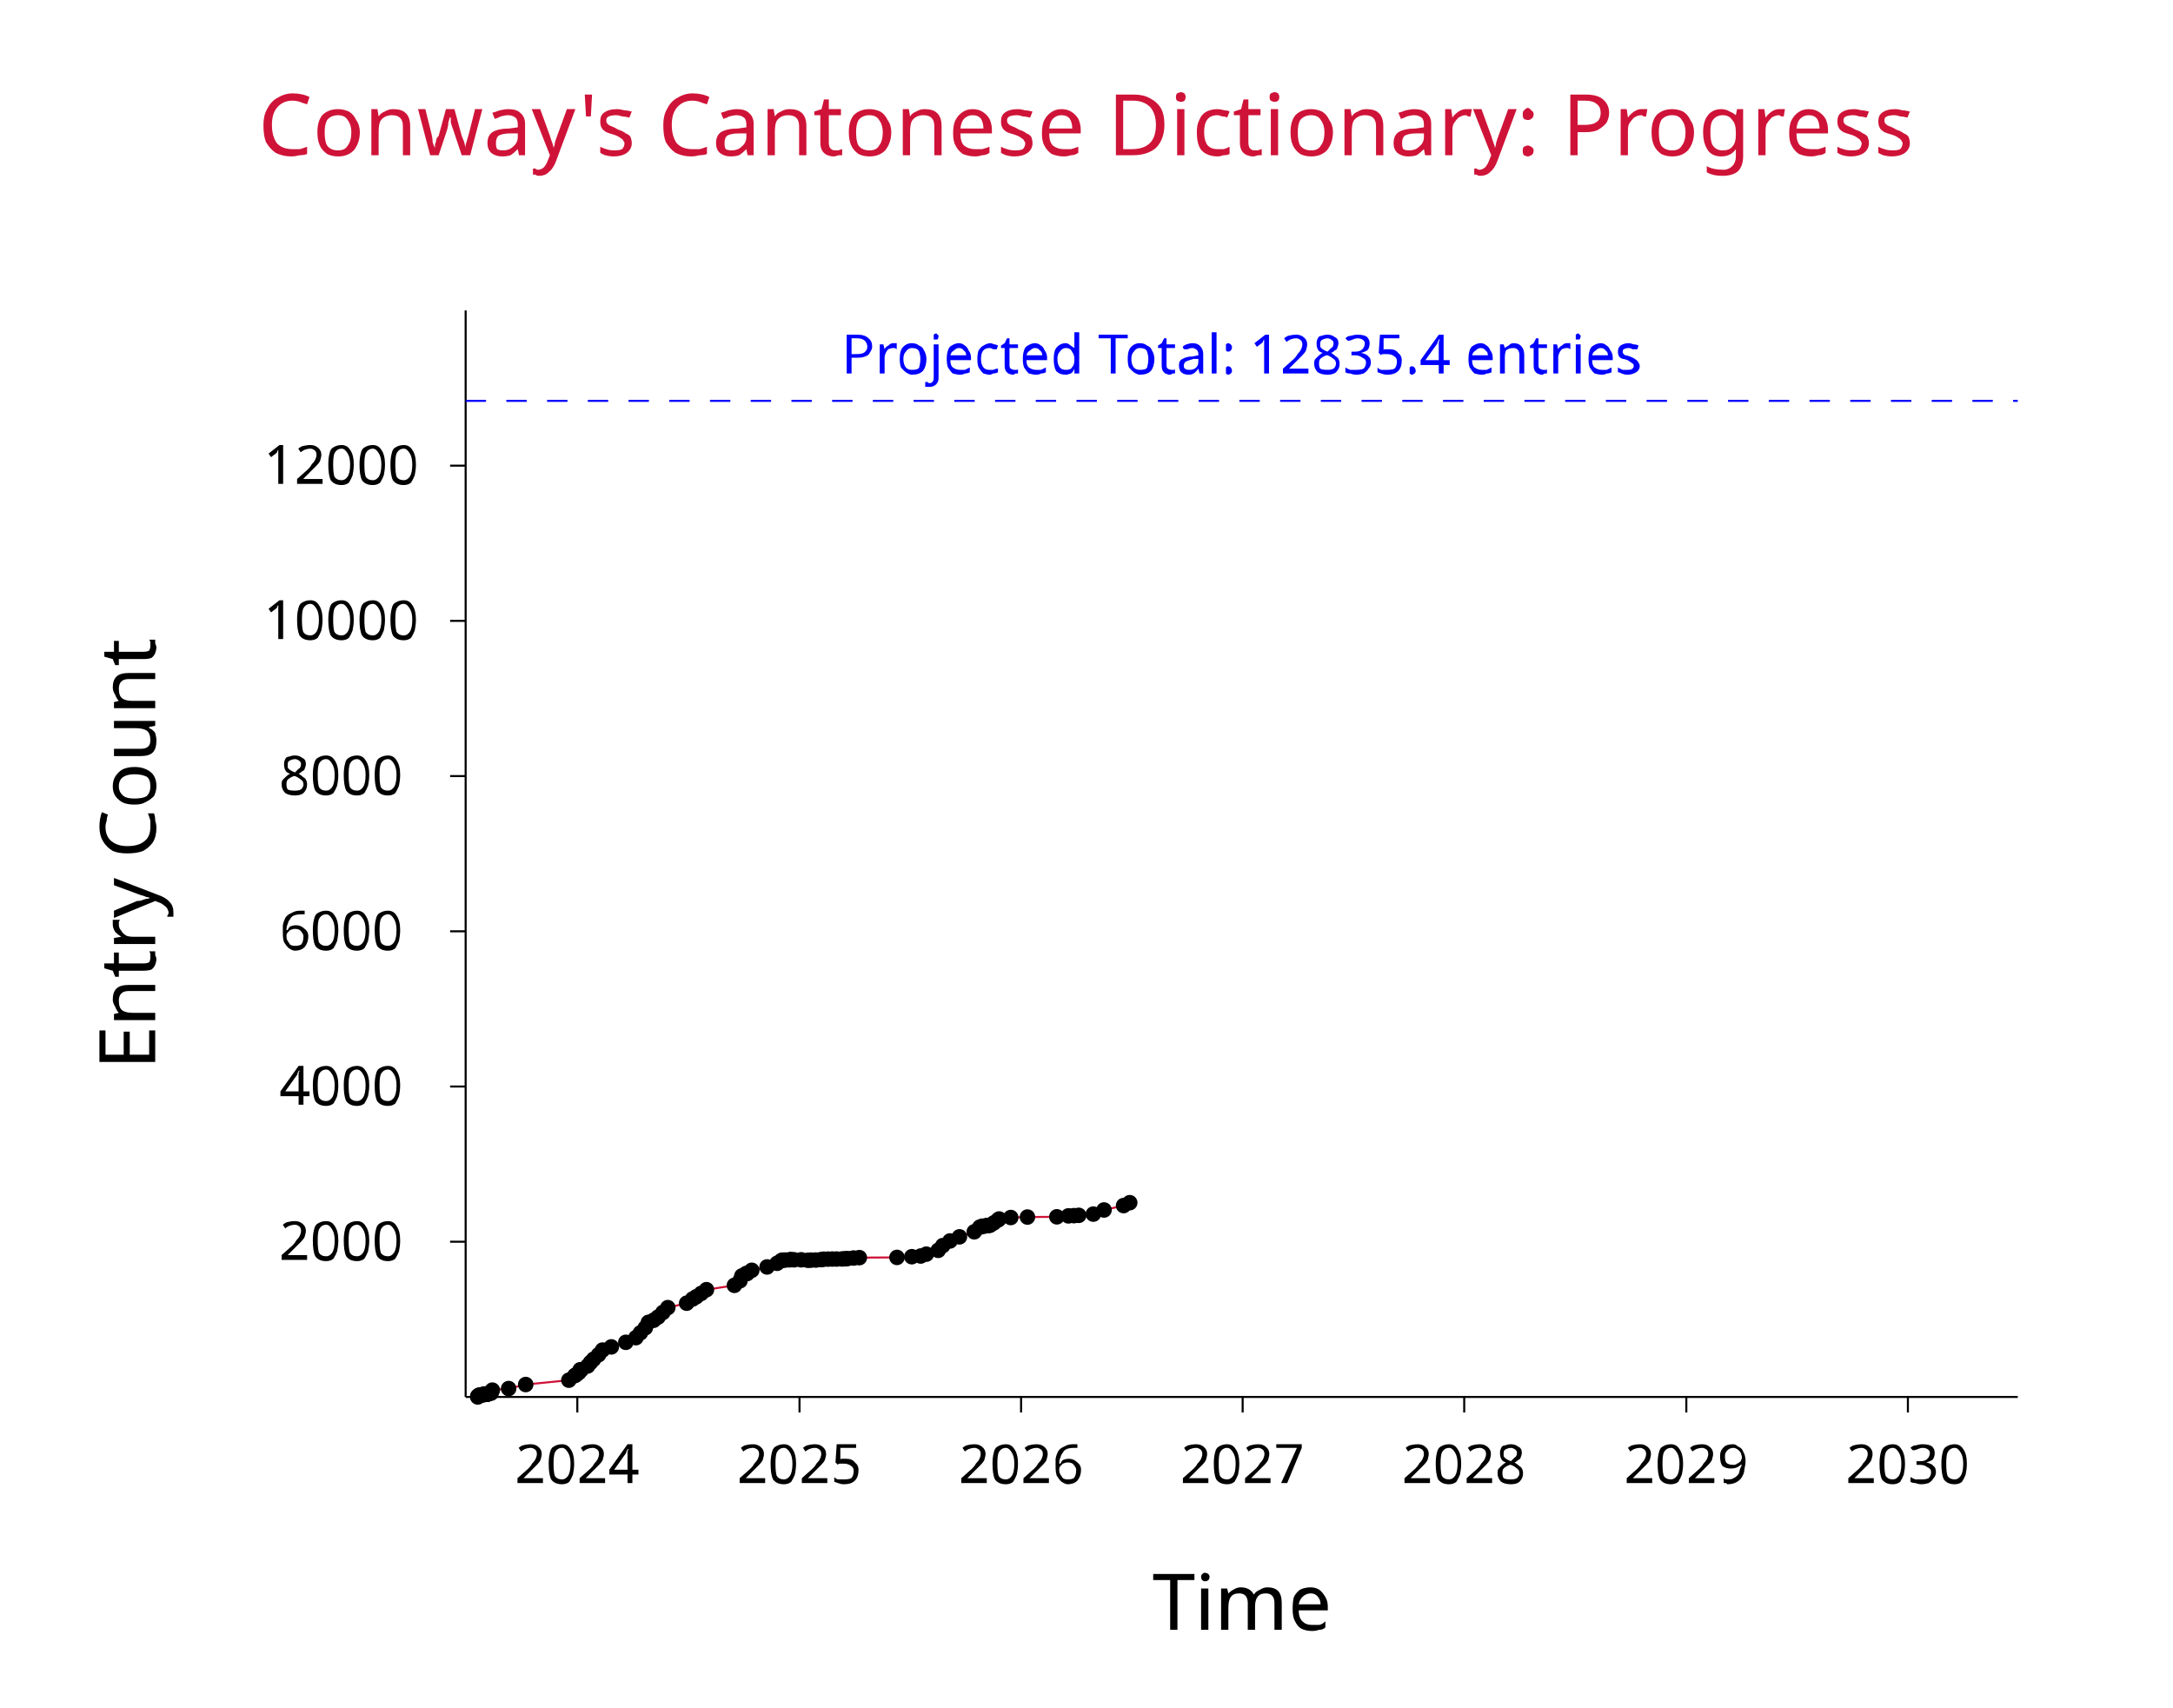
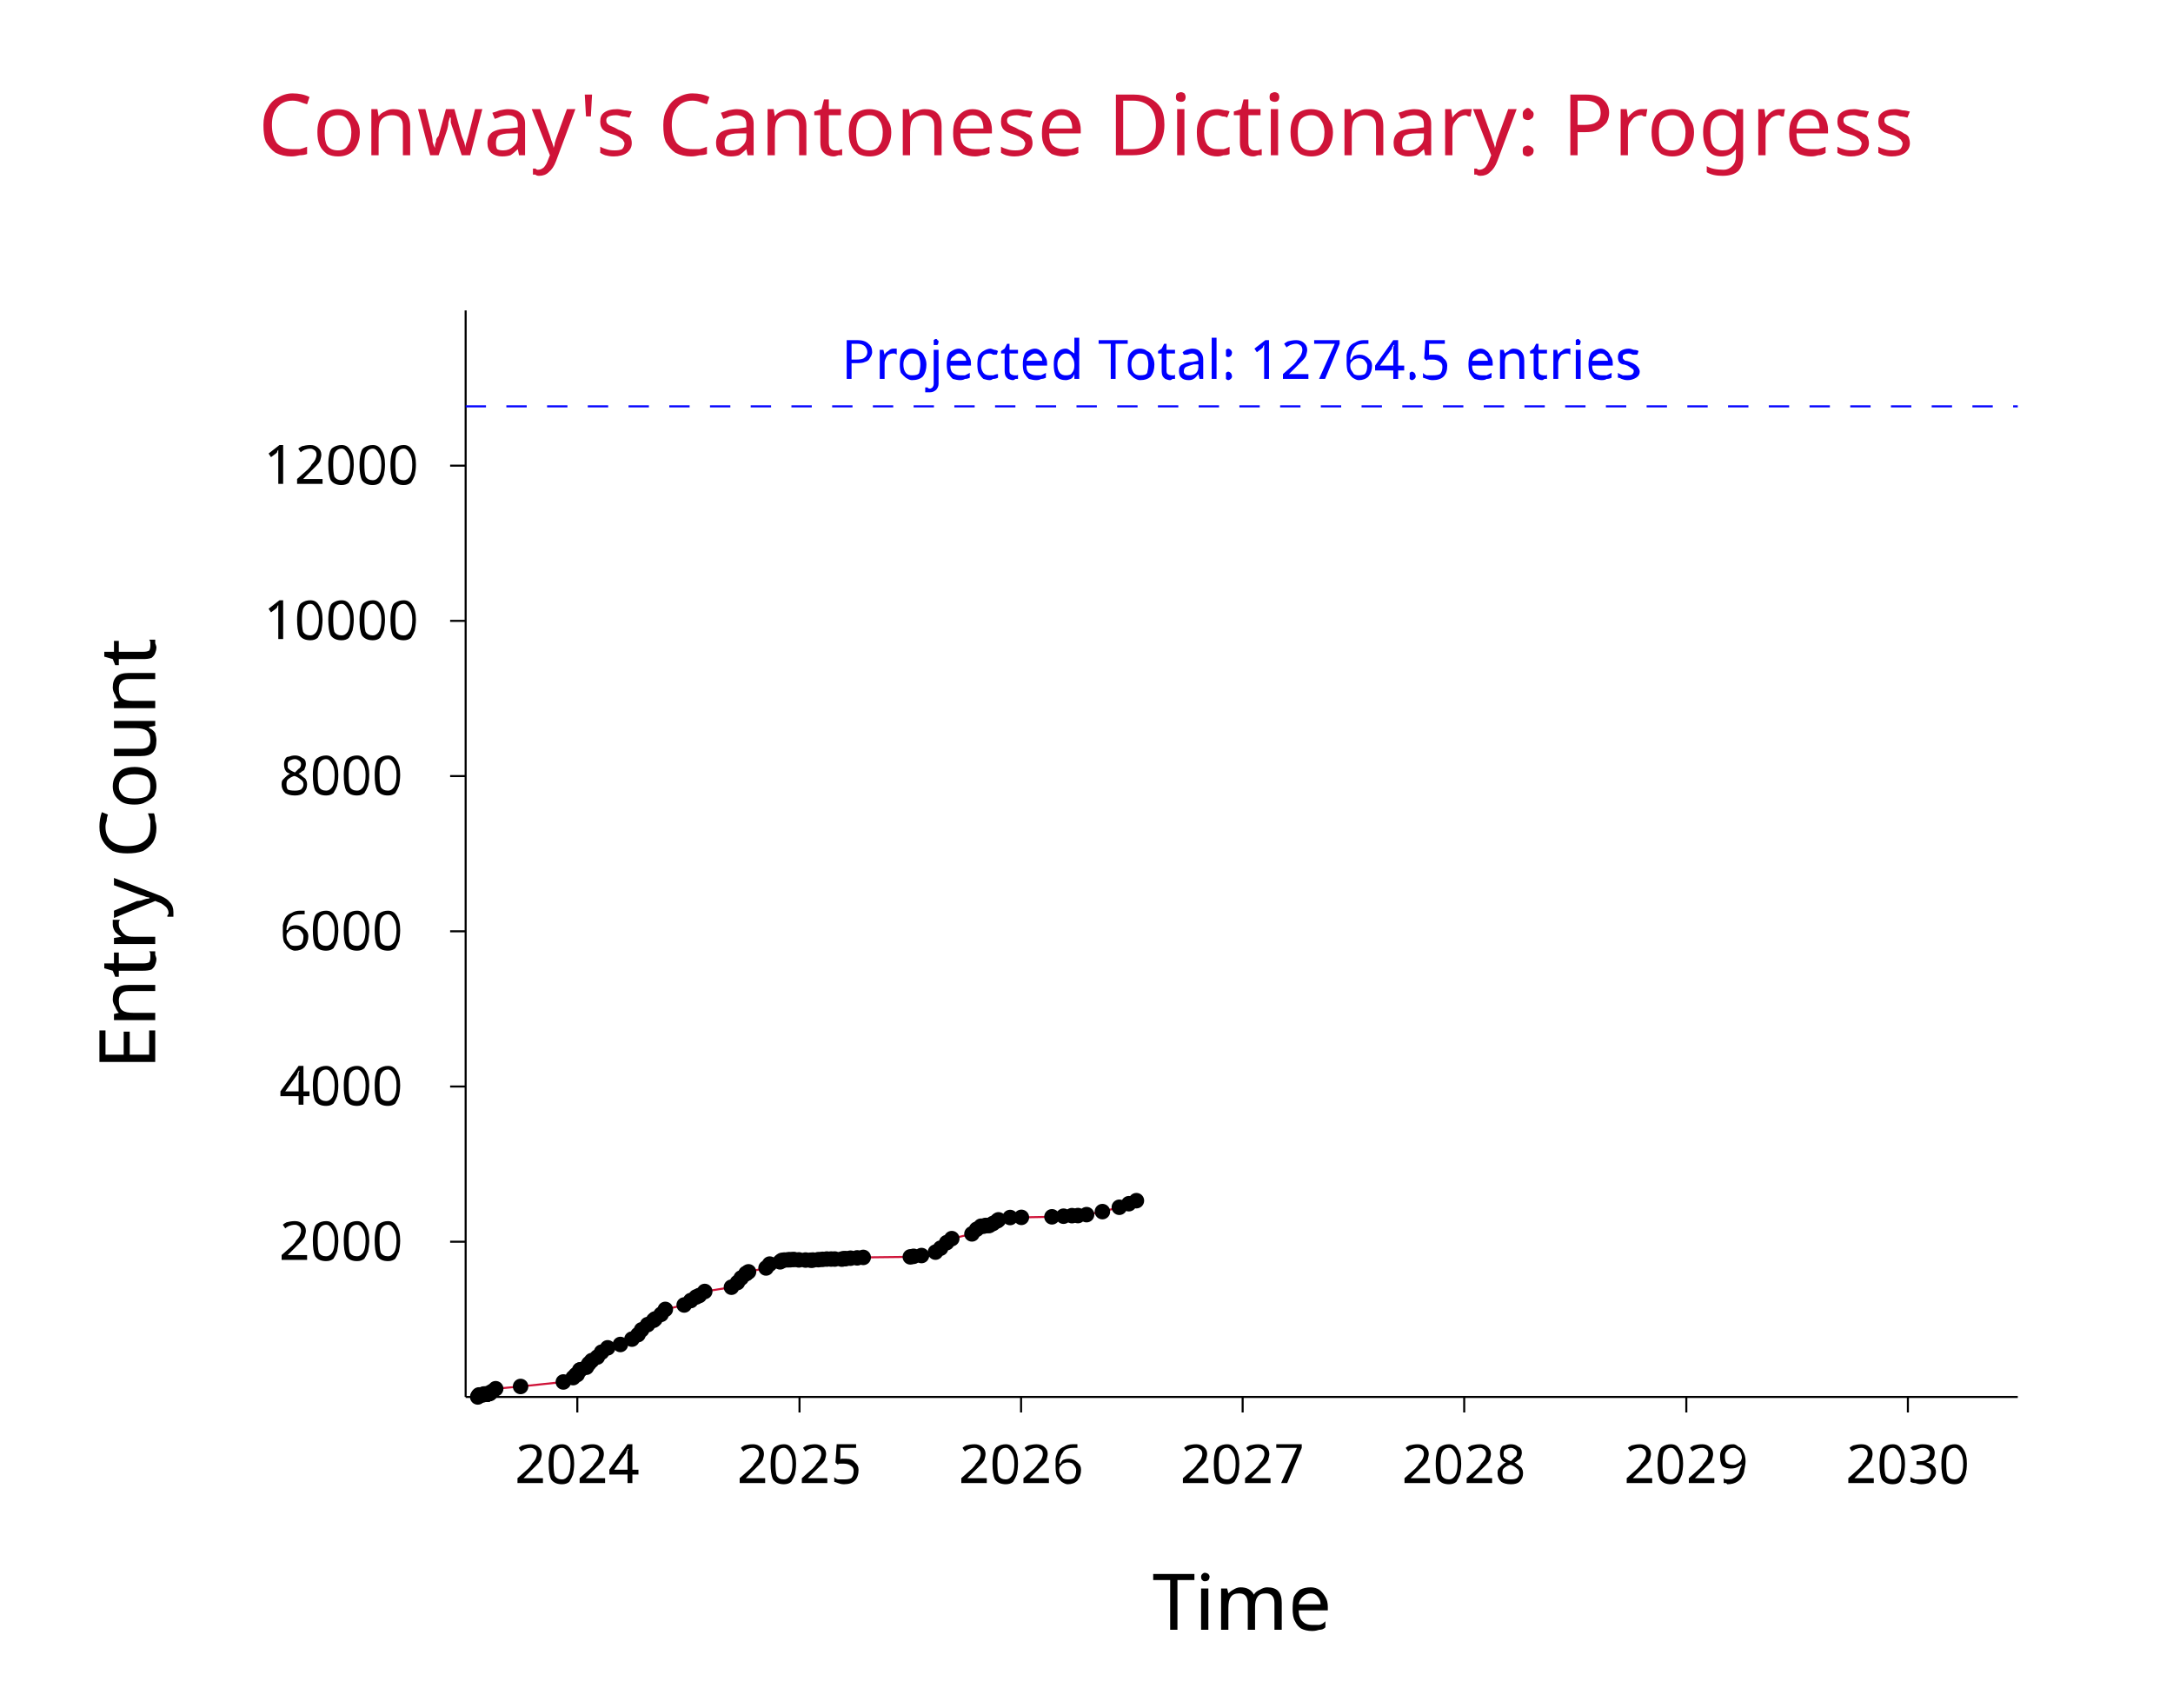
<svg xmlns="http://www.w3.org/2000/svg" viewBox="-6 -4 28 22" width="960px">
  <style>
circle:hover {fill: #cf1338}
circle {fill: black}
line, polyline {stroke: black; stroke-width: 0.104%}polyline {stroke: #cf1338}line.projected {stroke: blue; stroke-dasharray: 1.042%}
polyline {fill: none}text {font-family: sans-serif; font-size: 1px; text-anchor: middle}
text.projected {fill: blue; font-size: 0.7px}
text.tick {font-size: 0.7px}
text.title {fill: #cf1338; font-size: 1.1px}
</style>
  <text class="title" x="8" y="-2">Conway's Cantonese Dictionary: Progress</text>
  <line x1="0" y1="14" x2="20" y2="14" />
  <text x="10" y="14" dy="3em">Time</text>
  <line x1="1.439" y1="14" x2="1.439" y2="14.2" />
  <text class="tick" x="1.439" y="14.2" dy="1.3em">2024</text>
  <line x1="4.302" y1="14" x2="4.302" y2="14.2" />
  <text class="tick" x="4.302" y="14.2" dy="1.3em">2025</text>
  <line x1="7.157" y1="14" x2="7.157" y2="14.2" />
  <text class="tick" x="7.157" y="14.2" dy="1.3em">2026</text>
  <line x1="10.012" y1="14" x2="10.012" y2="14.2" />
  <text class="tick" x="10.012" y="14.2" dy="1.3em">2027</text>
  <line x1="12.867" y1="14" x2="12.867" y2="14.2" />
  <text class="tick" x="12.867" y="14.2" dy="1.3em">2028</text>
  <line x1="15.729" y1="14" x2="15.729" y2="14.2" />
  <text class="tick" x="15.729" y="14.2" dy="1.3em">2029</text>
  <line x1="18.584" y1="14" x2="18.584" y2="14.2" />
  <text class="tick" x="18.584" y="14.2" dy="1.3em">2030</text>
  <line x1="0" y1="14" x2="0" y2="0" />
  <text x="0" y="7" dy="-4em" transform="rotate(-90 0 7)">Entry Count</text>
  <line x1="0" y1="12" x2="-0.2" y2="12" />
  <text class="tick" x="-0.2" y="12" dx="-2em" dy="0.33em">2000</text>
  <line x1="0" y1="10" x2="-0.2" y2="10" />
  <text class="tick" x="-0.2" y="10" dx="-2em" dy="0.33em">4000</text>
  <line x1="0" y1="8" x2="-0.2" y2="8" />
  <text class="tick" x="-0.2" y="8" dx="-2em" dy="0.33em">6000</text>
  <line x1="0" y1="6" x2="-0.2" y2="6" />
  <text class="tick" x="-0.2" y="6" dx="-2em" dy="0.33em">8000</text>
  <line x1="0" y1="4" x2="-0.2" y2="4" />
  <text class="tick" x="-0.2" y="4" dx="-2em" dy="0.33em">10000</text>
  <line x1="0" y1="2" x2="-0.2" y2="2" />
  <text class="tick" x="-0.2" y="2" dx="-2em" dy="0.33em">12000</text>
-   <line class="projected" x1="0" y1="1.165" x2="20" y2="1.165" />
-   <text class="projected" x="10" y="1.165" dy="-0.5em">Projected Total: 12835.4 entries</text>
-   <polyline points="8.557,11.497 8.478,11.534 8.226,11.591 8.088,11.644 7.9,11.66 7.838,11.664 7.767,11.667 7.618,11.679 7.239,11.682 7.024,11.688 6.874,11.707 6.859,11.72 6.805,11.758 6.758,11.787 6.74,11.79 6.718,11.79 6.68,11.8 6.656,11.8 6.625,11.812 6.554,11.872 6.363,11.937 6.241,11.99 6.148,12.05 6.089,12.111 5.936,12.16 5.864,12.184 5.749,12.193 5.558,12.202 5.073,12.205 4.998,12.21 4.92,12.217 4.886,12.22 4.85,12.222 4.779,12.223 4.724,12.223 4.67,12.224 4.615,12.225 4.581,12.23 4.512,12.236 4.451,12.237 4.411,12.239 4.324,12.233 4.232,12.233 4.192,12.23 4.176,12.233 4.122,12.236 4.083,12.237 4.067,12.244 4.013,12.278 3.884,12.325 3.687,12.368 3.627,12.41 3.614,12.41 3.559,12.441 3.535,12.503 3.463,12.562 3.103,12.618 3.035,12.666 2.972,12.709 2.925,12.738 2.848,12.792 2.605,12.849 2.542,12.911 2.479,12.971 2.422,13.012 2.355,13.039 2.315,13.109 2.252,13.174 2.194,13.236 2.064,13.296 1.877,13.355 1.764,13.396 1.713,13.456 1.649,13.514 1.61,13.555 1.572,13.601 1.491,13.65 1.476,13.65 1.459,13.686 1.425,13.713 1.406,13.725 1.33,13.784 0.774,13.84 0.554,13.892 0.344,13.912 0.328,13.951 0.287,13.961 0.282,13.962 0.281,13.962 0.281,13.962 0.28,13.962 0.28,13.962 0.274,13.962 0.274,13.962 0.266,13.962 0.258,13.962 0.235,13.962 0.225,13.974 0.18,13.974 0.164,13.985 0.157,13.99 0.156,14" />
-   <circle cx="8.557" cy="11.497" r="0.1" />
-   <circle cx="8.478" cy="11.534" r="0.1" />
-   <circle cx="8.226" cy="11.591" r="0.1" />
-   <circle cx="8.088" cy="11.644" r="0.1" />
-   <circle cx="7.9" cy="11.66" r="0.1" />
-   <circle cx="7.838" cy="11.664" r="0.1" />
-   <circle cx="7.767" cy="11.667" r="0.1" />
-   <circle cx="7.618" cy="11.679" r="0.1" />
-   <circle cx="7.239" cy="11.682" r="0.1" />
-   <circle cx="7.024" cy="11.688" r="0.1" />
-   <circle cx="6.874" cy="11.707" r="0.1" />
-   <circle cx="6.859" cy="11.72" r="0.1" />
-   <circle cx="6.805" cy="11.758" r="0.1" />
-   <circle cx="6.758" cy="11.787" r="0.1" />
-   <circle cx="6.74" cy="11.79" r="0.1" />
-   <circle cx="6.718" cy="11.79" r="0.1" />
-   <circle cx="6.68" cy="11.8" r="0.1" />
-   <circle cx="6.656" cy="11.8" r="0.1" />
-   <circle cx="6.625" cy="11.812" r="0.1" />
-   <circle cx="6.554" cy="11.872" r="0.1" />
-   <circle cx="6.363" cy="11.937" r="0.1" />
-   <circle cx="6.241" cy="11.99" r="0.1" />
-   <circle cx="6.148" cy="12.05" r="0.1" />
-   <circle cx="6.089" cy="12.111" r="0.1" />
-   <circle cx="5.936" cy="12.16" r="0.1" />
-   <circle cx="5.864" cy="12.184" r="0.1" />
-   <circle cx="5.749" cy="12.193" r="0.1" />
-   <circle cx="5.558" cy="12.202" r="0.1" />
-   <circle cx="5.073" cy="12.205" r="0.1" />
-   <circle cx="4.998" cy="12.21" r="0.1" />
-   <circle cx="4.92" cy="12.217" r="0.1" />
-   <circle cx="4.886" cy="12.22" r="0.1" />
-   <circle cx="4.85" cy="12.222" r="0.1" />
-   <circle cx="4.779" cy="12.223" r="0.1" />
-   <circle cx="4.724" cy="12.223" r="0.1" />
-   <circle cx="4.67" cy="12.224" r="0.1" />
-   <circle cx="4.615" cy="12.225" r="0.1" />
-   <circle cx="4.581" cy="12.23" r="0.1" />
-   <circle cx="4.512" cy="12.236" r="0.1" />
-   <circle cx="4.451" cy="12.237" r="0.1" />
-   <circle cx="4.411" cy="12.239" r="0.1" />
-   <circle cx="4.324" cy="12.233" r="0.1" />
-   <circle cx="4.232" cy="12.233" r="0.1" />
-   <circle cx="4.192" cy="12.23" r="0.1" />
-   <circle cx="4.176" cy="12.233" r="0.1" />
-   <circle cx="4.122" cy="12.236" r="0.1" />
-   <circle cx="4.083" cy="12.237" r="0.1" />
-   <circle cx="4.067" cy="12.244" r="0.1" />
-   <circle cx="4.013" cy="12.278" r="0.1" />
-   <circle cx="3.884" cy="12.325" r="0.1" />
-   <circle cx="3.687" cy="12.368" r="0.1" />
-   <circle cx="3.627" cy="12.41" r="0.1" />
-   <circle cx="3.614" cy="12.41" r="0.1" />
-   <circle cx="3.559" cy="12.441" r="0.1" />
-   <circle cx="3.535" cy="12.503" r="0.1" />
-   <circle cx="3.463" cy="12.562" r="0.1" />
-   <circle cx="3.103" cy="12.618" r="0.1" />
-   <circle cx="3.035" cy="12.666" r="0.1" />
-   <circle cx="2.972" cy="12.709" r="0.1" />
-   <circle cx="2.925" cy="12.738" r="0.1" />
-   <circle cx="2.848" cy="12.792" r="0.1" />
-   <circle cx="2.605" cy="12.849" r="0.1" />
-   <circle cx="2.542" cy="12.911" r="0.1" />
-   <circle cx="2.479" cy="12.971" r="0.1" />
+   <line class="projected" x1="0" y1="1.236" x2="20" y2="1.236" />
+   <text class="projected" x="10" y="1.236" dy="-0.5em">Projected Total: 12764.5 entries</text>
+   <polyline points="8.643,11.471 8.546,11.51 8.423,11.556 8.205,11.612 8.001,11.651 7.89,11.663 7.813,11.664 7.704,11.671 7.555,11.679 7.161,11.686 7.016,11.688 6.866,11.718 6.85,11.731 6.795,11.765 6.748,11.79 6.734,11.79 6.702,11.79 6.672,11.8 6.641,11.8 6.584,11.84 6.524,11.899 6.264,11.96 6.198,12.012 6.12,12.083 6.054,12.134 5.874,12.178 5.772,12.188 5.73,12.195 5.123,12.202 5.045,12.208 4.959,12.212 4.896,12.218 4.872,12.219 4.847,12.224 4.756,12.223 4.709,12.223 4.654,12.223 4.599,12.227 4.545,12.231 4.474,12.236 4.448,12.238 4.38,12.236 4.294,12.234 4.228,12.229 4.184,12.232 4.153,12.233 4.106,12.236 4.075,12.241 4.052,12.259 3.918,12.288 3.871,12.338 3.645,12.388 3.615,12.41 3.613,12.41 3.551,12.467 3.502,12.526 3.425,12.586 3.081,12.641 3.011,12.693 2.97,12.712 2.901,12.758 2.816,12.815 2.573,12.872 2.518,12.936 2.441,12.995 2.422,13.012 2.345,13.068 2.268,13.135 2.221,13.197 2.143,13.255 1.994,13.324 1.83,13.367 1.752,13.423 1.697,13.486 1.625,13.532 1.588,13.571 1.556,13.617 1.478,13.65 1.47,13.654 1.437,13.712 1.421,13.714 1.385,13.751 1.259,13.807 0.708,13.865 0.387,13.894 0.337,13.931 0.312,13.956 0.282,13.962 0.282,13.962 0.281,13.962 0.28,13.962 0.28,13.962 0.279,13.962 0.274,13.962 0.273,13.962 0.258,13.962 0.257,13.962 0.234,13.962 0.218,13.974 0.172,13.974 0.162,13.989 0.156,14" />
+   <circle cx="8.643" cy="11.471" r="0.1" />
+   <circle cx="8.546" cy="11.51" r="0.1" />
+   <circle cx="8.423" cy="11.556" r="0.1" />
+   <circle cx="8.205" cy="11.612" r="0.1" />
+   <circle cx="8.001" cy="11.651" r="0.1" />
+   <circle cx="7.89" cy="11.663" r="0.1" />
+   <circle cx="7.813" cy="11.664" r="0.1" />
+   <circle cx="7.704" cy="11.671" r="0.1" />
+   <circle cx="7.555" cy="11.679" r="0.1" />
+   <circle cx="7.161" cy="11.686" r="0.1" />
+   <circle cx="7.016" cy="11.688" r="0.1" />
+   <circle cx="6.866" cy="11.718" r="0.1" />
+   <circle cx="6.85" cy="11.731" r="0.1" />
+   <circle cx="6.795" cy="11.765" r="0.1" />
+   <circle cx="6.748" cy="11.79" r="0.1" />
+   <circle cx="6.734" cy="11.79" r="0.1" />
+   <circle cx="6.702" cy="11.79" r="0.1" />
+   <circle cx="6.672" cy="11.8" r="0.1" />
+   <circle cx="6.641" cy="11.8" r="0.1" />
+   <circle cx="6.584" cy="11.84" r="0.1" />
+   <circle cx="6.524" cy="11.899" r="0.1" />
+   <circle cx="6.264" cy="11.96" r="0.1" />
+   <circle cx="6.198" cy="12.012" r="0.1" />
+   <circle cx="6.12" cy="12.083" r="0.1" />
+   <circle cx="6.054" cy="12.134" r="0.1" />
+   <circle cx="5.874" cy="12.178" r="0.1" />
+   <circle cx="5.772" cy="12.188" r="0.1" />
+   <circle cx="5.73" cy="12.195" r="0.1" />
+   <circle cx="5.123" cy="12.202" r="0.1" />
+   <circle cx="5.045" cy="12.208" r="0.1" />
+   <circle cx="4.959" cy="12.212" r="0.1" />
+   <circle cx="4.896" cy="12.218" r="0.1" />
+   <circle cx="4.872" cy="12.219" r="0.1" />
+   <circle cx="4.847" cy="12.224" r="0.1" />
+   <circle cx="4.756" cy="12.223" r="0.1" />
+   <circle cx="4.709" cy="12.223" r="0.1" />
+   <circle cx="4.654" cy="12.223" r="0.1" />
+   <circle cx="4.599" cy="12.227" r="0.1" />
+   <circle cx="4.545" cy="12.231" r="0.1" />
+   <circle cx="4.474" cy="12.236" r="0.1" />
+   <circle cx="4.448" cy="12.238" r="0.1" />
+   <circle cx="4.38" cy="12.236" r="0.1" />
+   <circle cx="4.294" cy="12.234" r="0.1" />
+   <circle cx="4.228" cy="12.229" r="0.1" />
+   <circle cx="4.184" cy="12.232" r="0.1" />
+   <circle cx="4.153" cy="12.233" r="0.1" />
+   <circle cx="4.106" cy="12.236" r="0.1" />
+   <circle cx="4.075" cy="12.241" r="0.1" />
+   <circle cx="4.052" cy="12.259" r="0.1" />
+   <circle cx="3.918" cy="12.288" r="0.1" />
+   <circle cx="3.871" cy="12.338" r="0.1" />
+   <circle cx="3.645" cy="12.388" r="0.1" />
+   <circle cx="3.615" cy="12.41" r="0.1" />
+   <circle cx="3.613" cy="12.41" r="0.1" />
+   <circle cx="3.551" cy="12.467" r="0.1" />
+   <circle cx="3.502" cy="12.526" r="0.1" />
+   <circle cx="3.425" cy="12.586" r="0.1" />
+   <circle cx="3.081" cy="12.641" r="0.1" />
+   <circle cx="3.011" cy="12.693" r="0.1" />
+   <circle cx="2.97" cy="12.712" r="0.1" />
+   <circle cx="2.901" cy="12.758" r="0.1" />
+   <circle cx="2.816" cy="12.815" r="0.1" />
+   <circle cx="2.573" cy="12.872" r="0.1" />
+   <circle cx="2.518" cy="12.936" r="0.1" />
+   <circle cx="2.441" cy="12.995" r="0.1" />
  <circle cx="2.422" cy="13.012" r="0.1" />
-   <circle cx="2.355" cy="13.039" r="0.1" />
-   <circle cx="2.315" cy="13.109" r="0.1" />
-   <circle cx="2.252" cy="13.174" r="0.1" />
-   <circle cx="2.194" cy="13.236" r="0.1" />
-   <circle cx="2.064" cy="13.296" r="0.1" />
-   <circle cx="1.877" cy="13.355" r="0.1" />
-   <circle cx="1.764" cy="13.396" r="0.1" />
-   <circle cx="1.713" cy="13.456" r="0.1" />
-   <circle cx="1.649" cy="13.514" r="0.1" />
-   <circle cx="1.61" cy="13.555" r="0.1" />
-   <circle cx="1.572" cy="13.601" r="0.1" />
-   <circle cx="1.491" cy="13.65" r="0.1" />
-   <circle cx="1.476" cy="13.65" r="0.1" />
-   <circle cx="1.459" cy="13.686" r="0.1" />
-   <circle cx="1.425" cy="13.713" r="0.1" />
-   <circle cx="1.406" cy="13.725" r="0.1" />
-   <circle cx="1.33" cy="13.784" r="0.1" />
-   <circle cx="0.774" cy="13.84" r="0.1" />
-   <circle cx="0.554" cy="13.892" r="0.1" />
-   <circle cx="0.344" cy="13.912" r="0.1" />
-   <circle cx="0.328" cy="13.951" r="0.1" />
-   <circle cx="0.287" cy="13.961" r="0.1" />
+   <circle cx="2.345" cy="13.068" r="0.1" />
+   <circle cx="2.268" cy="13.135" r="0.1" />
+   <circle cx="2.221" cy="13.197" r="0.1" />
+   <circle cx="2.143" cy="13.255" r="0.1" />
+   <circle cx="1.994" cy="13.324" r="0.1" />
+   <circle cx="1.83" cy="13.367" r="0.1" />
+   <circle cx="1.752" cy="13.423" r="0.1" />
+   <circle cx="1.697" cy="13.486" r="0.1" />
+   <circle cx="1.625" cy="13.532" r="0.1" />
+   <circle cx="1.588" cy="13.571" r="0.1" />
+   <circle cx="1.556" cy="13.617" r="0.1" />
+   <circle cx="1.478" cy="13.65" r="0.1" />
+   <circle cx="1.47" cy="13.654" r="0.1" />
+   <circle cx="1.437" cy="13.712" r="0.1" />
+   <circle cx="1.421" cy="13.714" r="0.1" />
+   <circle cx="1.385" cy="13.751" r="0.1" />
+   <circle cx="1.259" cy="13.807" r="0.1" />
+   <circle cx="0.708" cy="13.865" r="0.1" />
+   <circle cx="0.387" cy="13.894" r="0.1" />
+   <circle cx="0.337" cy="13.931" r="0.1" />
+   <circle cx="0.312" cy="13.956" r="0.1" />
  <circle cx="0.282" cy="13.962" r="0.1" />
-   <circle cx="0.281" cy="13.962" r="0.1" />
+   <circle cx="0.282" cy="13.962" r="0.1" />
  <circle cx="0.281" cy="13.962" r="0.1" />
  <circle cx="0.28" cy="13.962" r="0.1" />
  <circle cx="0.28" cy="13.962" r="0.1" />
+   <circle cx="0.279" cy="13.962" r="0.1" />
  <circle cx="0.274" cy="13.962" r="0.1" />
-   <circle cx="0.274" cy="13.962" r="0.1" />
-   <circle cx="0.266" cy="13.962" r="0.1" />
+   <circle cx="0.273" cy="13.962" r="0.1" />
  <circle cx="0.258" cy="13.962" r="0.1" />
-   <circle cx="0.235" cy="13.962" r="0.1" />
-   <circle cx="0.225" cy="13.974" r="0.1" />
-   <circle cx="0.18" cy="13.974" r="0.1" />
-   <circle cx="0.164" cy="13.985" r="0.1" />
-   <circle cx="0.157" cy="13.99" r="0.1" />
+   <circle cx="0.257" cy="13.962" r="0.1" />
+   <circle cx="0.234" cy="13.962" r="0.1" />
+   <circle cx="0.218" cy="13.974" r="0.1" />
+   <circle cx="0.172" cy="13.974" r="0.1" />
+   <circle cx="0.162" cy="13.989" r="0.1" />
  <circle cx="0.156" cy="14" r="0.1" />
</svg>
